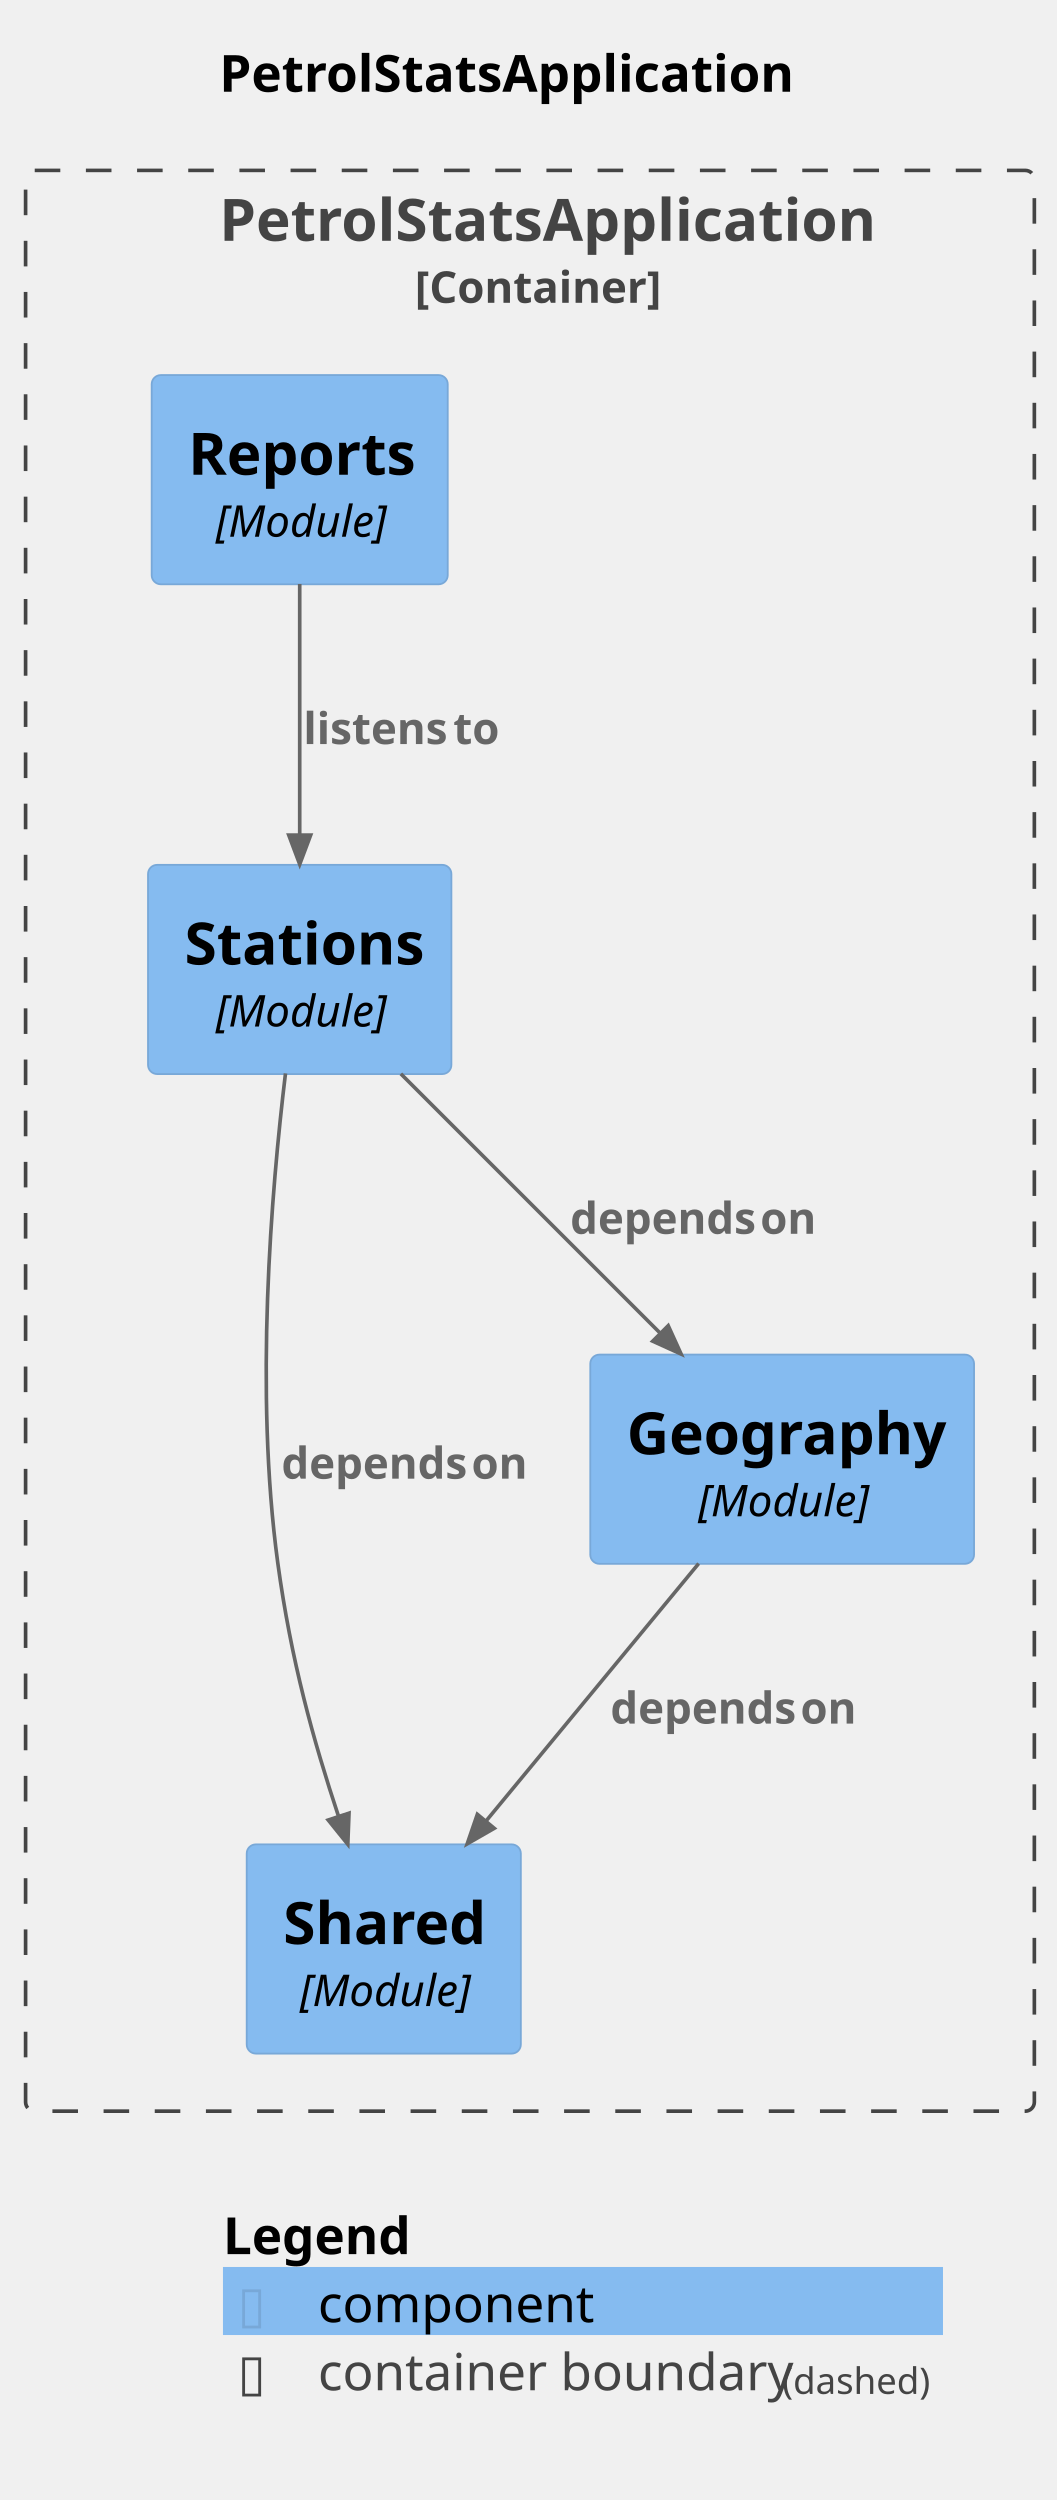
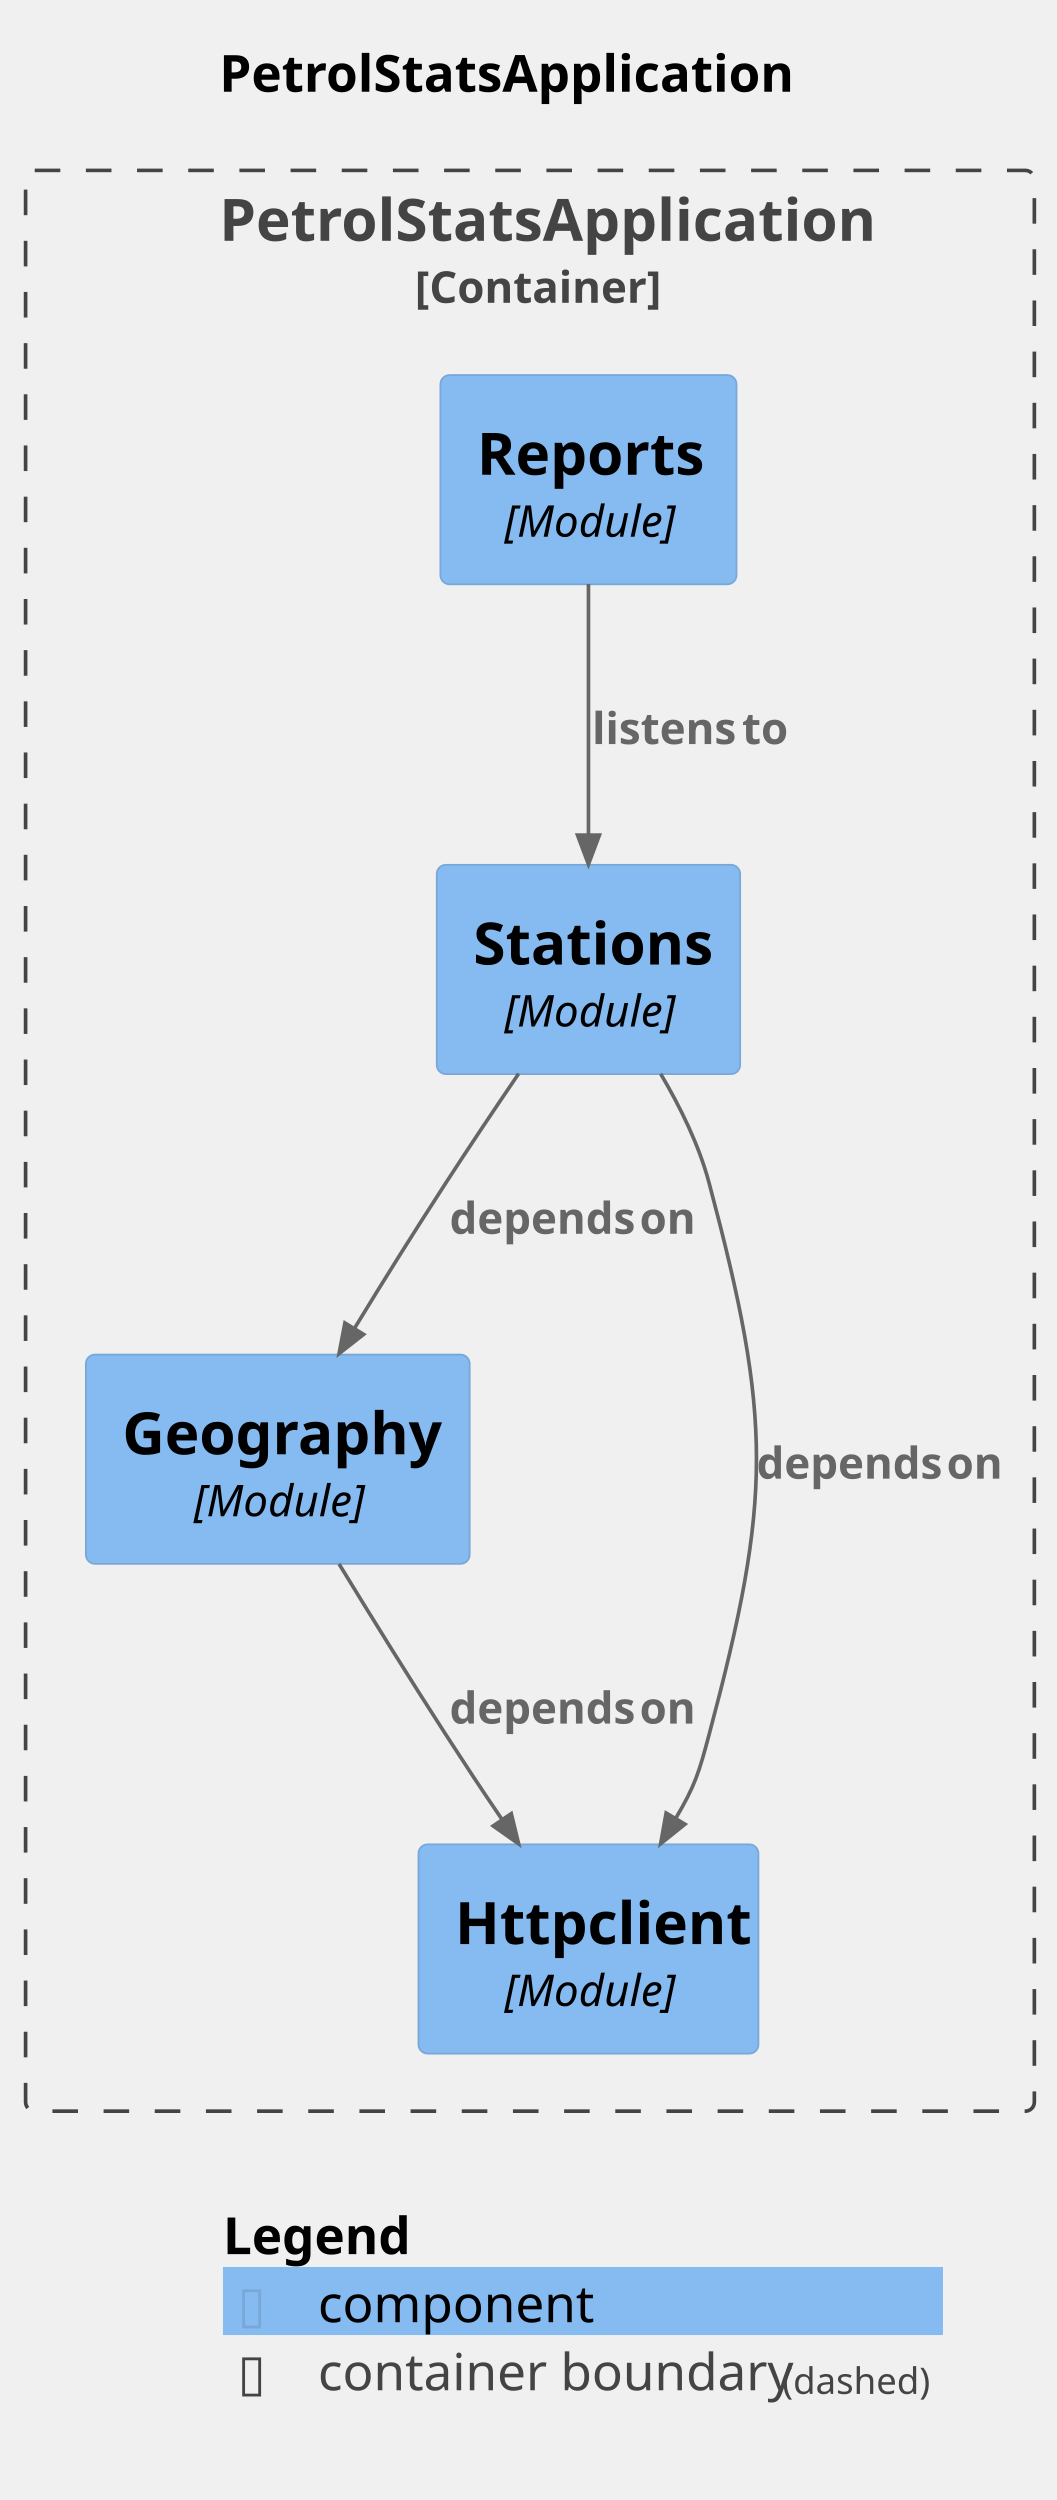
<svg xmlns="http://www.w3.org/2000/svg" contentStyleType="text/css" height="684px" preserveAspectRatio="none" style="width:289px;height:684px;background:#FFFFFF;" version="1.1" viewBox="0 0 289 684" width="289px" zoomAndPan="magnify">
  <defs />
  <g>
    <text fill="#000000" font-family="sans-serif" font-size="14" font-weight="bold" lengthAdjust="spacing" textLength="155" x="60" y="25.107">PetrolStatsApplication</text>
    <g id="cluster_PetrolStatsApplication.PetrolStatsApplication_boundary">
      <rect fill="none" height="531" rx="2.5" ry="2.5" style="stroke:#444444;stroke-width:1.0;stroke-dasharray:7.0,7.0;" width="276" x="7" y="46.621" />
      <text fill="#444444" font-family="sans-serif" font-size="16" font-weight="bold" lengthAdjust="spacing" textLength="170" x="60" y="65.887">PetrolStatsApplication</text>
      <text fill="#444444" font-family="sans-serif" font-size="12" font-weight="bold" lengthAdjust="spacing" textLength="63" x="113.5" y="82.852">[Container]</text>
    </g>
-     <g id="elem_PetrolStatsApplication.PetrolStatsApplication.Shared">
-       <rect fill="#85BBF0" height="57.242" rx="2.5" ry="2.5" style="stroke:#78A8D8;stroke-width:0.5;" width="75" x="67.5" y="504.621" />
-       <text fill="#000000" font-family="sans-serif" font-size="16" font-weight="bold" lengthAdjust="spacing" textLength="55" x="77.5" y="531.887">Shared</text>
-       <text fill="#000000" font-family="sans-serif" font-size="12" font-style="italic" lengthAdjust="spacing" textLength="46" x="82" y="548.852">[Module]</text>
+     <g id="elem_PetrolStatsApplication.PetrolStatsApplication.Reports">
+       <rect fill="#85BBF0" height="57.242" rx="2.5" ry="2.5" style="stroke:#78A8D8;stroke-width:0.5;" width="81" x="120.5" y="102.621" />
+       <text fill="#000000" font-family="sans-serif" font-size="16" font-weight="bold" lengthAdjust="spacing" textLength="61" x="130.5" y="129.887">Reports</text>
+       <text fill="#000000" font-family="sans-serif" font-size="12" font-style="italic" lengthAdjust="spacing" textLength="46" x="138" y="146.852">[Module]</text>
    </g>
    <g id="elem_PetrolStatsApplication.PetrolStatsApplication.Geography">
-       <rect fill="#85BBF0" height="57.242" rx="2.5" ry="2.5" style="stroke:#78A8D8;stroke-width:0.5;" width="105" x="161.5" y="370.621" />
-       <text fill="#000000" font-family="sans-serif" font-size="16" font-weight="bold" lengthAdjust="spacing" textLength="85" x="171.5" y="397.887">Geography</text>
-       <text fill="#000000" font-family="sans-serif" font-size="12" font-style="italic" lengthAdjust="spacing" textLength="46" x="191" y="414.852">[Module]</text>
+       <rect fill="#85BBF0" height="57.242" rx="2.5" ry="2.5" style="stroke:#78A8D8;stroke-width:0.5;" width="105" x="23.5" y="370.621" />
+       <text fill="#000000" font-family="sans-serif" font-size="16" font-weight="bold" lengthAdjust="spacing" textLength="85" x="33.5" y="397.887">Geography</text>
+       <text fill="#000000" font-family="sans-serif" font-size="12" font-style="italic" lengthAdjust="spacing" textLength="46" x="53" y="414.852">[Module]</text>
    </g>
    <g id="elem_PetrolStatsApplication.PetrolStatsApplication.Stations">
-       <rect fill="#85BBF0" height="57.242" rx="2.5" ry="2.5" style="stroke:#78A8D8;stroke-width:0.5;" width="83" x="40.5" y="236.621" />
-       <text fill="#000000" font-family="sans-serif" font-size="16" font-weight="bold" lengthAdjust="spacing" textLength="63" x="50.5" y="263.887">Stations</text>
-       <text fill="#000000" font-family="sans-serif" font-size="12" font-style="italic" lengthAdjust="spacing" textLength="46" x="59" y="280.852">[Module]</text>
+       <rect fill="#85BBF0" height="57.242" rx="2.5" ry="2.5" style="stroke:#78A8D8;stroke-width:0.5;" width="83" x="119.5" y="236.621" />
+       <text fill="#000000" font-family="sans-serif" font-size="16" font-weight="bold" lengthAdjust="spacing" textLength="63" x="129.5" y="263.887">Stations</text>
+       <text fill="#000000" font-family="sans-serif" font-size="12" font-style="italic" lengthAdjust="spacing" textLength="46" x="138" y="280.852">[Module]</text>
    </g>
-     <g id="elem_PetrolStatsApplication.PetrolStatsApplication.Reports">
-       <rect fill="#85BBF0" height="57.242" rx="2.5" ry="2.5" style="stroke:#78A8D8;stroke-width:0.5;" width="81" x="41.5" y="102.621" />
-       <text fill="#000000" font-family="sans-serif" font-size="16" font-weight="bold" lengthAdjust="spacing" textLength="61" x="51.5" y="129.887">Reports</text>
-       <text fill="#000000" font-family="sans-serif" font-size="12" font-style="italic" lengthAdjust="spacing" textLength="46" x="59" y="146.852">[Module]</text>
+     <g id="elem_PetrolStatsApplication.PetrolStatsApplication.Httpclient">
+       <rect fill="#85BBF0" height="57.242" rx="2.5" ry="2.5" style="stroke:#78A8D8;stroke-width:0.5;" width="93" x="114.5" y="504.621" />
+       <text fill="#000000" font-family="sans-serif" font-size="16" font-weight="bold" lengthAdjust="spacing" textLength="73" x="124.5" y="531.887">Httpclient</text>
+       <text fill="#000000" font-family="sans-serif" font-size="12" font-style="italic" lengthAdjust="spacing" textLength="46" x="138" y="548.852">[Module]</text>
+     </g>
+     <g id="link_PetrolStatsApplication.PetrolStatsApplication.Stations_PetrolStatsApplication.PetrolStatsApplication.Geography">
+       <path d="M141.91,293.741 C135.5,303.161 128.36,313.801 122,323.621 C112.09,338.931 105.528,349.433 96.928,363.523 " fill="none" id="PetrolStatsApplication.PetrolStatsApplication.Stations-to-PetrolStatsApplication.PetrolStatsApplication.Geography" style="stroke:#666666;stroke-width:1.0;" />
+       <polygon fill="#666666" points="92.76,370.351,99.489,365.086,94.367,361.96,92.76,370.351" style="stroke:#666666;stroke-width:1.0;" />
+       <text fill="#666666" font-family="sans-serif" font-size="12" font-weight="bold" lengthAdjust="spacing" textLength="49" x="123" y="337.57">depends</text>
+       <text fill="#666666" font-family="sans-serif" font-size="12" font-weight="bold" lengthAdjust="spacing" textLength="3" x="172" y="337.57"> </text>
+       <text fill="#666666" font-family="sans-serif" font-size="12" font-weight="bold" lengthAdjust="spacing" textLength="14" x="175" y="337.57">on</text>
+     </g>
+     <g id="link_PetrolStatsApplication.PetrolStatsApplication.Stations_PetrolStatsApplication.PetrolStatsApplication.Httpclient">
+       <path d="M180.75,293.791 C186.13,302.861 191.24,313.281 194,323.621 C211.29,388.471 211.29,409.771 194,474.621 C191.24,484.961 190.211,488.5 184.831,497.57 " fill="none" id="PetrolStatsApplication.PetrolStatsApplication.Stations-to-PetrolStatsApplication.PetrolStatsApplication.Httpclient" style="stroke:#666666;stroke-width:1.0;" />
+       <polygon fill="#666666" points="180.75,504.451,187.412,499.101,182.251,496.04,180.75,504.451" style="stroke:#666666;stroke-width:1.0;" />
+       <text fill="#666666" font-family="sans-serif" font-size="12" font-weight="bold" lengthAdjust="spacing" textLength="49" x="207" y="404.57">depends</text>
+       <text fill="#666666" font-family="sans-serif" font-size="12" font-weight="bold" lengthAdjust="spacing" textLength="3" x="256" y="404.57"> </text>
+       <text fill="#666666" font-family="sans-serif" font-size="12" font-weight="bold" lengthAdjust="spacing" textLength="14" x="259" y="404.57">on</text>
    </g>
    <g id="link_PetrolStatsApplication.PetrolStatsApplication.Reports_PetrolStatsApplication.PetrolStatsApplication.Stations">
-       <path d="M82,159.791 C82,182.321 82,205.971 82,228.481 " fill="none" id="PetrolStatsApplication.PetrolStatsApplication.Reports-to-PetrolStatsApplication.PetrolStatsApplication.Stations" style="stroke:#666666;stroke-width:1.0;" />
-       <polygon fill="#666666" points="82,236.481,85,228.481,79,228.481,82,236.481" style="stroke:#666666;stroke-width:1.0;" />
-       <text fill="#666666" font-family="sans-serif" font-size="12" font-weight="bold" lengthAdjust="spacing" textLength="38" x="83" y="203.57">listens</text>
-       <text fill="#666666" font-family="sans-serif" font-size="12" font-weight="bold" lengthAdjust="spacing" textLength="3" x="121" y="203.57"> </text>
-       <text fill="#666666" font-family="sans-serif" font-size="12" font-weight="bold" lengthAdjust="spacing" textLength="11" x="124" y="203.57">to</text>
+       <path d="M161,159.791 C161,182.321 161,205.971 161,228.481 " fill="none" id="PetrolStatsApplication.PetrolStatsApplication.Reports-to-PetrolStatsApplication.PetrolStatsApplication.Stations" style="stroke:#666666;stroke-width:1.0;" />
+       <polygon fill="#666666" points="161,236.481,164,228.481,158,228.481,161,236.481" style="stroke:#666666;stroke-width:1.0;" />
+       <text fill="#666666" font-family="sans-serif" font-size="12" font-weight="bold" lengthAdjust="spacing" textLength="38" x="162" y="203.57">listens</text>
+       <text fill="#666666" font-family="sans-serif" font-size="12" font-weight="bold" lengthAdjust="spacing" textLength="3" x="200" y="203.57"> </text>
+       <text fill="#666666" font-family="sans-serif" font-size="12" font-weight="bold" lengthAdjust="spacing" textLength="11" x="203" y="203.57">to</text>
    </g>
-     <g id="link_PetrolStatsApplication.PetrolStatsApplication.Stations_PetrolStatsApplication.PetrolStatsApplication.Geography">
-       <path d="M109.67,293.791 C132.2,316.321 158.193,342.314 180.703,364.824 " fill="none" id="PetrolStatsApplication.PetrolStatsApplication.Stations-to-PetrolStatsApplication.PetrolStatsApplication.Geography" style="stroke:#666666;stroke-width:1.0;" />
-       <polygon fill="#666666" points="186.36,370.481,182.825,362.703,178.582,366.946,186.36,370.481" style="stroke:#666666;stroke-width:1.0;" />
-       <text fill="#666666" font-family="sans-serif" font-size="12" font-weight="bold" lengthAdjust="spacing" textLength="49" x="156" y="337.57">depends</text>
-       <text fill="#666666" font-family="sans-serif" font-size="12" font-weight="bold" lengthAdjust="spacing" textLength="3" x="205" y="337.57"> </text>
-       <text fill="#666666" font-family="sans-serif" font-size="12" font-weight="bold" lengthAdjust="spacing" textLength="14" x="208" y="337.57">on</text>
-     </g>
-     <g id="link_PetrolStatsApplication.PetrolStatsApplication.Stations_PetrolStatsApplication.PetrolStatsApplication.Shared">
-       <path d="M78.11,293.691 C74.21,325.961 69.64,380.911 76,427.621 C79.63,454.301 85.744,476.187 92.644,497.017 " fill="none" id="PetrolStatsApplication.PetrolStatsApplication.Stations-to-PetrolStatsApplication.PetrolStatsApplication.Shared" style="stroke:#666666;stroke-width:1.0;" />
-       <polygon fill="#666666" points="95.16,504.611,95.492,496.074,89.797,497.96,95.16,504.611" style="stroke:#666666;stroke-width:1.0;" />
-       <text fill="#666666" font-family="sans-serif" font-size="12" font-weight="bold" lengthAdjust="spacing" textLength="49" x="77" y="404.57">depends</text>
-       <text fill="#666666" font-family="sans-serif" font-size="12" font-weight="bold" lengthAdjust="spacing" textLength="3" x="126" y="404.57"> </text>
-       <text fill="#666666" font-family="sans-serif" font-size="12" font-weight="bold" lengthAdjust="spacing" textLength="14" x="129" y="404.57">on</text>
-     </g>
-     <g id="link_PetrolStatsApplication.PetrolStatsApplication.Geography_PetrolStatsApplication.PetrolStatsApplication.Shared">
-       <path d="M191.15,427.791 C172.55,450.321 151.504,475.803 132.914,498.313 " fill="none" id="PetrolStatsApplication.PetrolStatsApplication.Geography-to-PetrolStatsApplication.PetrolStatsApplication.Shared" style="stroke:#666666;stroke-width:1.0;" />
-       <polygon fill="#666666" points="127.82,504.481,135.227,500.223,130.601,496.402,127.82,504.481" style="stroke:#666666;stroke-width:1.0;" />
-       <text fill="#666666" font-family="sans-serif" font-size="12" font-weight="bold" lengthAdjust="spacing" textLength="49" x="167" y="471.57">depends</text>
-       <text fill="#666666" font-family="sans-serif" font-size="12" font-weight="bold" lengthAdjust="spacing" textLength="3" x="216" y="471.57"> </text>
-       <text fill="#666666" font-family="sans-serif" font-size="12" font-weight="bold" lengthAdjust="spacing" textLength="14" x="219" y="471.57">on</text>
+     <g id="link_PetrolStatsApplication.PetrolStatsApplication.Geography_PetrolStatsApplication.PetrolStatsApplication.Httpclient">
+       <path d="M92.76,427.891 C101.36,441.981 112.09,459.311 122,474.621 C128.36,484.441 130.999,488.467 137.409,497.887 " fill="none" id="PetrolStatsApplication.PetrolStatsApplication.Geography-to-PetrolStatsApplication.PetrolStatsApplication.Httpclient" style="stroke:#666666;stroke-width:1.0;" />
+       <polygon fill="#666666" points="141.91,504.501,139.89,496.199,134.929,499.575,141.91,504.501" style="stroke:#666666;stroke-width:1.0;" />
+       <text fill="#666666" font-family="sans-serif" font-size="12" font-weight="bold" lengthAdjust="spacing" textLength="49" x="123" y="471.57">depends</text>
+       <text fill="#666666" font-family="sans-serif" font-size="12" font-weight="bold" lengthAdjust="spacing" textLength="3" x="172" y="471.57"> </text>
+       <text fill="#666666" font-family="sans-serif" font-size="12" font-weight="bold" lengthAdjust="spacing" textLength="14" x="175" y="471.57">on</text>
    </g>
    <rect fill="none" height="18.621" style="stroke:none;stroke-width:1.0;" width="197" x="61" y="601.621" />
    <text fill="#000000" font-family="sans-serif" font-size="14" font-weight="bold" lengthAdjust="spacing" textLength="53" x="61" y="616.729">Legend</text>
    <text fill="#FFFFFF" font-family="sans-serif" font-size="14" lengthAdjust="spacing" textLength="4" x="114" y="616.729"> </text>
    <rect fill="#85BBF0" height="18.621" style="stroke:none;stroke-width:1.0;" width="197" x="61" y="620.242" />
    <text fill="#78A8D8" font-family="sans-serif" font-size="14" lengthAdjust="spacing" textLength="14" x="65" y="635.35">▯</text>
    <text fill="#FFFFFF" font-family="sans-serif" font-size="14" lengthAdjust="spacing" textLength="4" x="79" y="635.35"> </text>
    <text fill="#000000" font-family="sans-serif" font-size="14" lengthAdjust="spacing" textLength="70" x="87" y="635.35">component</text>
    <text fill="#FFFFFF" font-family="sans-serif" font-size="14" lengthAdjust="spacing" textLength="4" x="161" y="635.35"> </text>
    <rect fill="none" height="18.621" style="stroke:none;stroke-width:1.0;" width="197" x="61" y="638.863" />
    <text fill="#444444" font-family="sans-serif" font-size="14" lengthAdjust="spacing" textLength="14" x="65" y="653.971">▯</text>
    <text fill="#FFFFFF" font-family="sans-serif" font-size="14" lengthAdjust="spacing" textLength="4" x="79" y="653.971"> </text>
    <text fill="#444444" font-family="sans-serif" font-size="14" lengthAdjust="spacing" textLength="123" x="87" y="653.971">container boundary</text>
    <text fill="#444444" font-family="sans-serif" font-size="10" lengthAdjust="spacing" textLength="40" x="214" y="654.975">(dashed)</text>
    <text fill="#FFFFFF" font-family="sans-serif" font-size="14" lengthAdjust="spacing" textLength="4" x="254" y="653.971"> </text>
    <line style="stroke:none;stroke-width:1.0;" x1="61" x2="258" y1="601.621" y2="601.621" />
    <line style="stroke:none;stroke-width:1.0;" x1="61" x2="258" y1="620.242" y2="620.242" />
    <line style="stroke:none;stroke-width:1.0;" x1="61" x2="258" y1="638.863" y2="638.863" />
    <line style="stroke:none;stroke-width:1.0;" x1="61" x2="258" y1="657.484" y2="657.484" />
    <line style="stroke:none;stroke-width:1.0;" x1="61" x2="61" y1="601.621" y2="657.484" />
    <line style="stroke:none;stroke-width:1.0;" x1="258" x2="258" y1="601.621" y2="657.484" />
  </g>
</svg>
